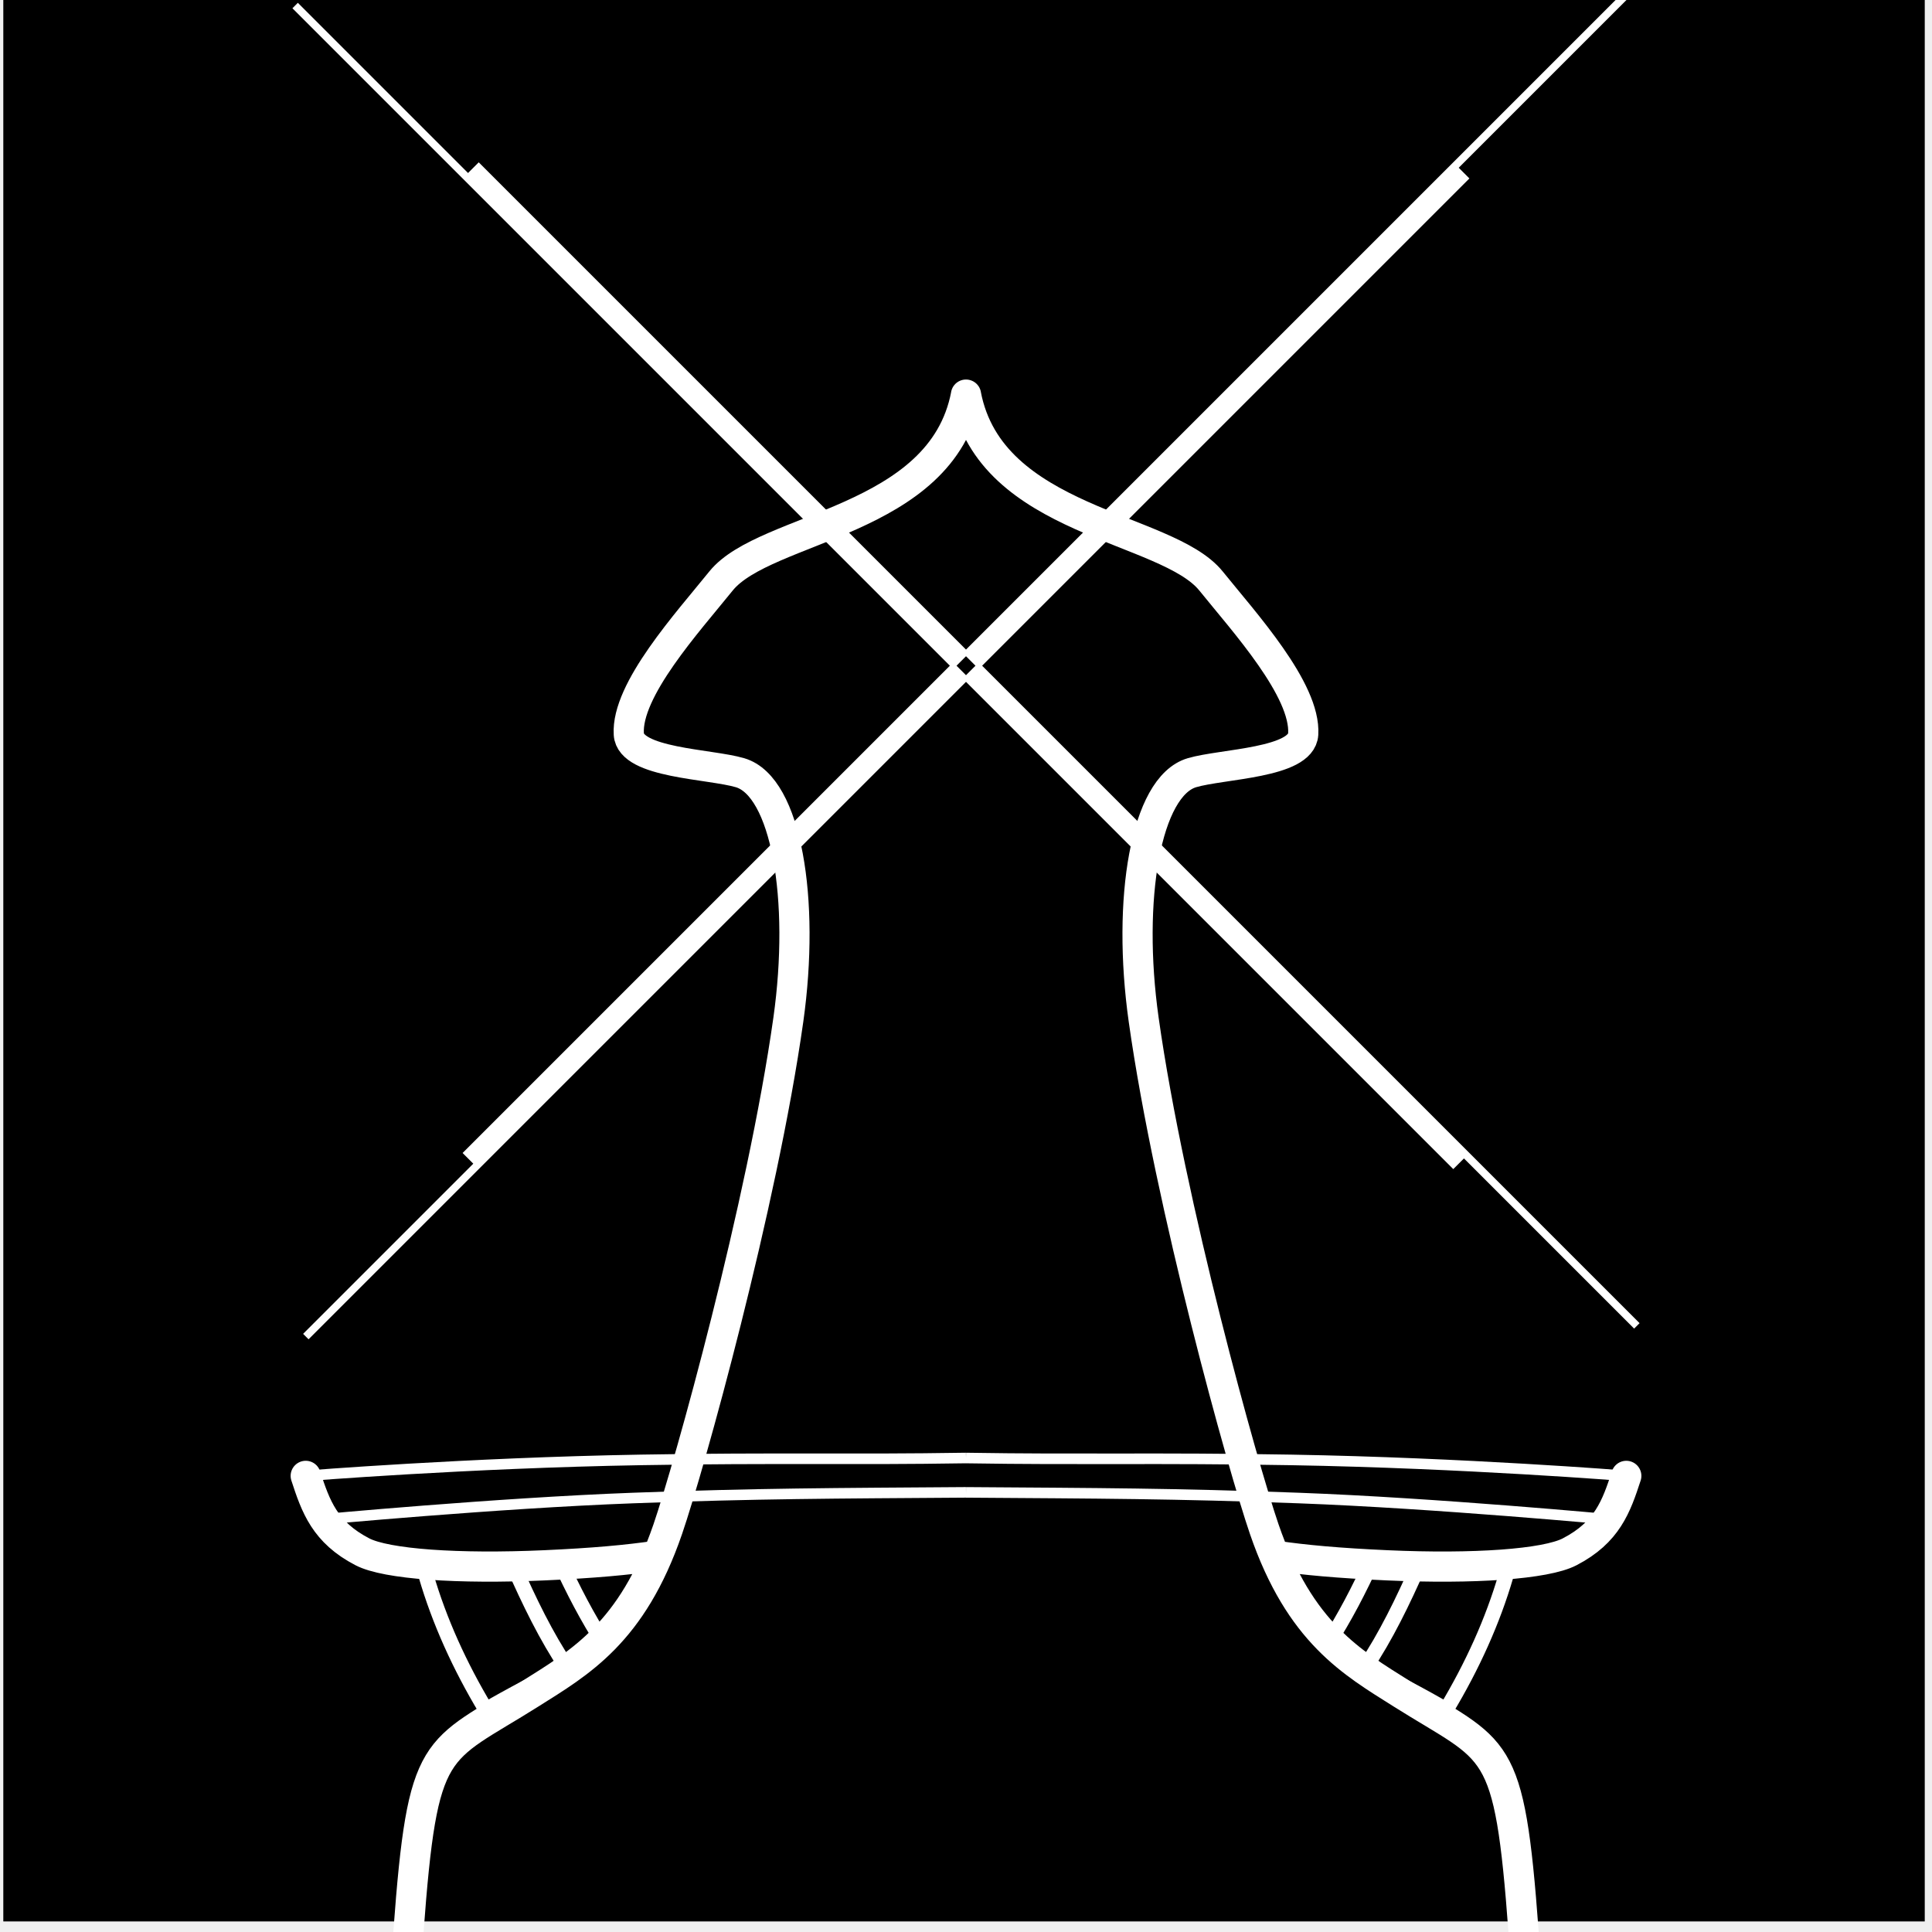
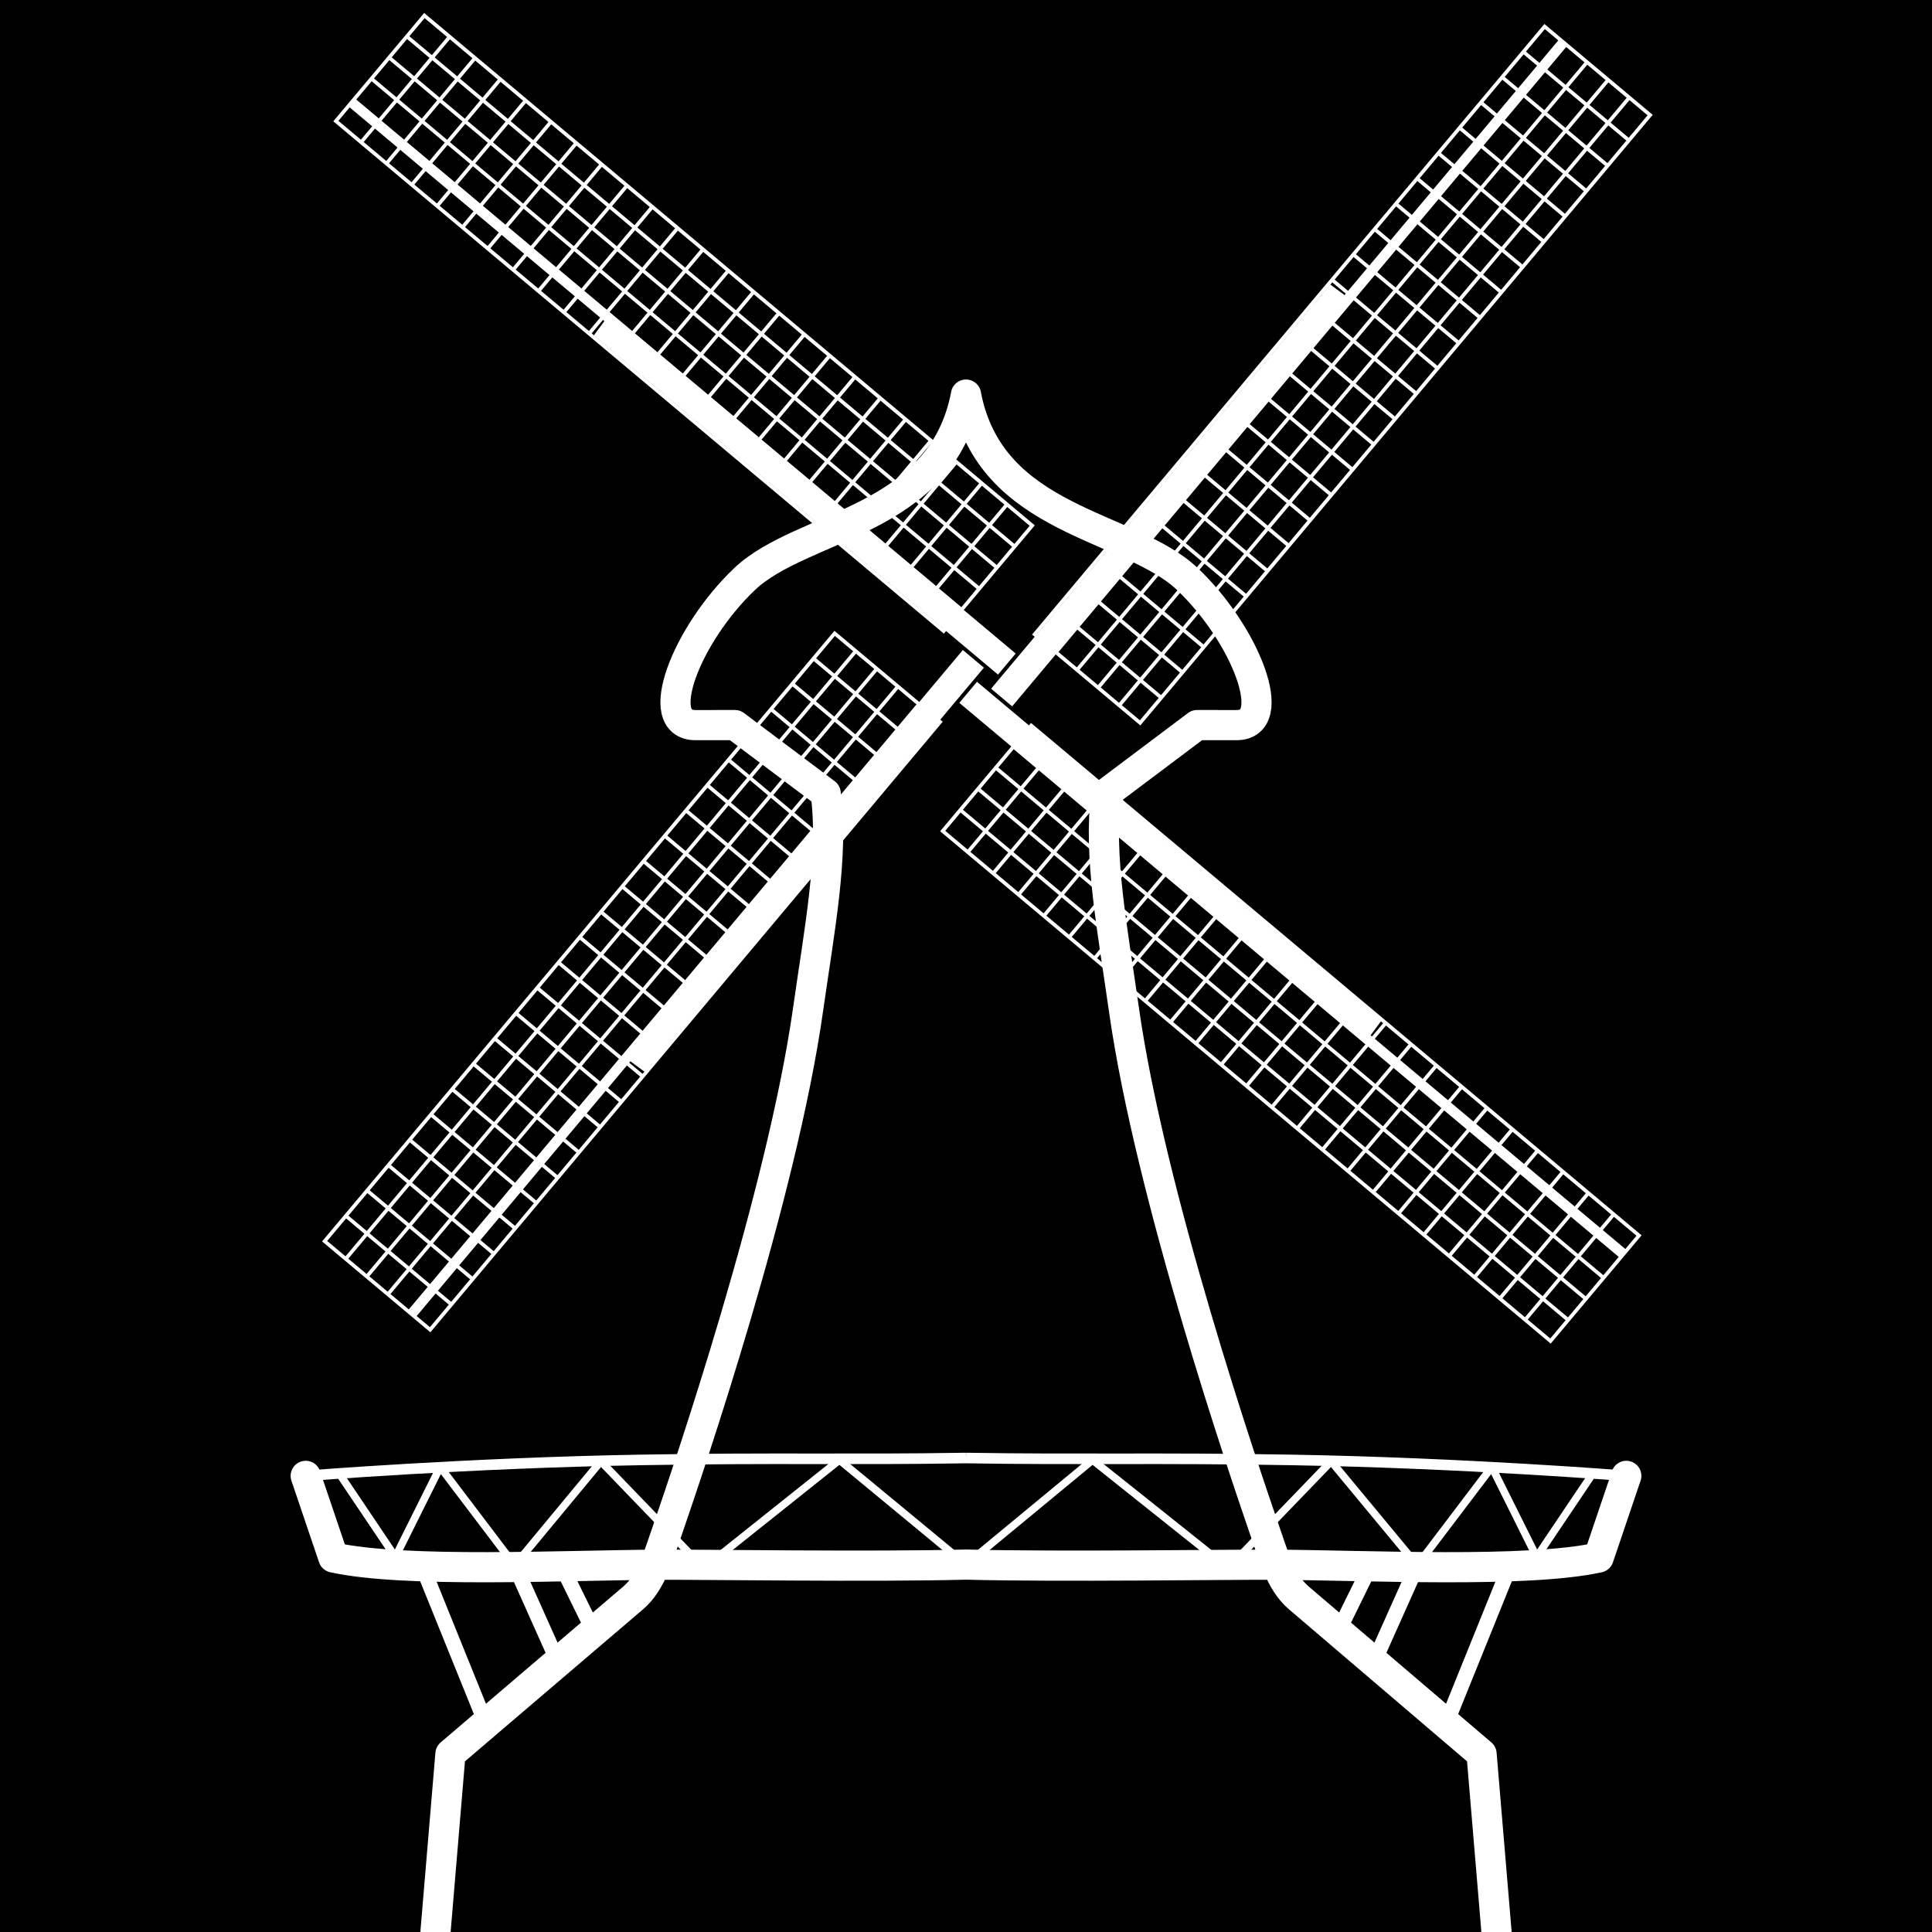
<svg xmlns="http://www.w3.org/2000/svg" width="128" height="128" viewBox="64 64 128 128" version="1.1" id="svg8">
  <defs id="defs2">
    </defs>
  <g id="layer2">
-     <rect style="fill:#000000;stroke:#ffffff;stroke-width:0;stroke-linecap:round;stroke-linejoin:bevel;stroke-miterlimit:4;stroke-dasharray:none" id="rect852" width="127.301" height="127.301" x="64.219" y="63.999" />
+     <rect style="fill:#000000;stroke:#ffffff;stroke-width:0;stroke-linecap:butt;stroke-linejoin:bevel;stroke-miterlimit:4;stroke-dasharray:none;stroke-dashoffset:0" id="rect852" width="128" height="128" x="64" y="64" />
  </g>
  <g id="layer1">
    <g id="g62" style="stroke:#ffffff">
-       <path id="path70" style="fill:none;stroke:#ffffff;stroke-width:2;stroke-linecap:round;stroke-linejoin:bevel;stroke-miterlimit:4;stroke-dasharray:none;stroke-opacity:1;paint-order:normal" transform="translate(0,10.07626)" d="m 164.941,181.925 c -0.945,-12.836 -1.73,-11.785 -8.079,-15.789 -3.26,-2.056 -6.741,-4.018 -9.104,-10.906 -1.401,-4.084 -6.248,-21.443 -7.987,-33.754 -1.122,-7.949 0.128,-15.452 3.2,-16.359 2.014,-0.594 7.25,-0.628 7.37,-2.554 0.183,-2.934 -3.922,-7.434 -6.104,-10.142 -2.935,-3.644 -14.617,-3.866 -16.238,-12.353 m 43.747,71.637 c -0.663,2.031 -1.262,3.739 -3.756,5.032 -1.584,0.821 -6.355,1.149 -12.074,0.893 -3.255,-0.146 -5.5,-0.353 -7.406,-0.634 m -57.45,24.93 c 0.945,-12.836 1.73,-11.785 8.079,-15.789 3.26,-2.056 6.741,-4.018 9.104,-10.906 1.401,-4.084 6.248,-21.443 7.987,-33.754 1.122,-7.949 -0.128,-15.452 -3.2,-16.359 -2.014,-0.594 -7.25,-0.628 -7.37,-2.554 -0.183,-2.934 3.922,-7.434 6.104,-10.142 2.935,-3.644 14.617,-3.866 16.238,-12.353 M 84.255,151.704 c 0.663,2.031 1.262,3.739 3.756,5.032 1.584,0.821 6.355,1.149 12.074,0.893 3.255,-0.146 5.5,-0.353 7.406,-0.634" />
-       <path style="fill:none;stroke:#ffffff;stroke-width:0.7;stroke-linecap:butt;stroke-linejoin:miter;stroke-opacity:1;stroke-miterlimit:4;stroke-dasharray:none" d="m 128,160.598 c 7.804,0.124 12.544,-0.029 21.54,0.125 11.485,0.197 22.205,1.057 22.205,1.057 l -0.87,2.907 c 0,0 -11.751,-1.101 -20.812,-1.438 -8.32,-0.308 -13.177,-0.312 -22.062,-0.375 m 0,-2.277 c -7.804,0.124 -12.544,-0.029 -21.54,0.125 -11.485,0.197 -22.205,1.057 -22.205,1.057 l 0.87,2.907 c 0,0 11.751,-1.101 20.812,-1.438 8.32,-0.308 13.177,-0.312 22.062,-0.375" id="path58" />
+       <path id="path70" style="fill:none;stroke:#ffffff;stroke-width:1.999;stroke-linecap:round;stroke-linejoin:round;stroke-miterlimit:4;stroke-dasharray:none;stroke-opacity:1;paint-order:normal" transform="translate(0,10.07626)" d="m 163.148,181.925 -0.991,-11.801 -12.111,-10.339 c -1.232,-1.052 -1.676,-2.836 -2.289,-4.555 -1.401,-4.084 -7.563,-22.16 -9.301,-34.471 -0.736,-5.211 -1.709,-10.17 -1.16,-14.277 l 6.012,-4.519 2.612,0.002 c 2.94,0.002 0.614,-5.992 -3.236,-9.664 -3.85,-3.672 -13.063,-3.747 -14.685,-12.234 m 43.747,71.637 -1.832,5.408 c -4.722,1.042 -15.329,0.515 -21.405,0.479 -3.218,-0.019 -14.212,0.153 -20.509,-0.009 m -35.148,24.343 0.991,-11.801 12.111,-10.339 c 1.232,-1.052 1.676,-2.836 2.289,-4.555 1.401,-4.084 7.563,-22.16 9.301,-34.471 0.736,-5.211 1.709,-10.17 1.16,-14.277 l -6.012,-4.519 -2.612,0.002 c -2.94,0.002 -0.614,-5.992 3.236,-9.664 3.85,-3.672 13.063,-3.747 14.685,-12.234 m -43.747,71.637 1.832,5.408 c 4.722,1.042 15.329,0.515 21.405,0.479 3.218,-0.019 14.212,0.153 20.509,-0.009" />
+       <path style="fill:none;stroke:#ffffff;stroke-width:0.7;stroke-linecap:butt;stroke-linejoin:miter;stroke-miterlimit:4;stroke-dasharray:none;stroke-opacity:1" d="m 128,160.598 c 7.804,0.124 12.544,-0.029 21.54,0.125 11.485,0.197 22.205,1.057 22.205,1.057 M 128,160.598 c -7.804,0.124 -12.544,-0.029 -21.54,0.125 -11.485,0.197 -22.205,1.057 -22.205,1.057" id="path58" />
    </g>
-     <path style="fill:#ffffff;stroke:#000000;stroke-width:0;stroke-linecap:butt;stroke-linejoin:miter;stroke-miterlimit:4;stroke-dasharray:none;stroke-opacity:1" d="m 128.534,98.877 32.503,32.503 0.708,-0.708 11.275,11.275 0.361,-0.361 -43.778,-43.778 z m 1.069,-0.628 32.503,-32.503 -0.708,-0.708 11.275,-11.275 -0.361,-0.361 -43.778,43.778 z M 128.975,97.181 96.472,64.678 95.764,65.386 84.488,54.11 84.128,54.471 127.906,98.249 Z m -1.069,0.628 -32.503,32.503 0.708,0.708 -11.275,11.275 0.361,0.361 43.778,-43.778 z" id="path80" transform="translate(-0.754375,10.07627)" />
-     <path style="fill:none;stroke:#ffffff;stroke-width:1px;stroke-linecap:butt;stroke-linejoin:miter;stroke-opacity:1" d="m 163.774,168.393 c -0.878,3.004 -2.213,5.964 -3.966,8.884 -1.394,-0.817 -3.945,-2.196 -5.376,-2.792 1.387,-2.063 2.51,-4.39 3.567,-6.783 l -3.022,-0.413 c -0.937,2.048 -1.922,3.936 -2.983,5.568 m -59.766,-4.466 c 0.878,3.004 2.213,5.964 3.966,8.884 1.394,-0.817 3.945,-2.196 5.376,-2.792 -1.387,-2.063 -2.51,-4.39 -3.567,-6.783 l 3.022,-0.413 c 0.937,2.048 1.922,3.936 2.983,5.568" id="path43" />
+     <g id="g1758" style="opacity:1" transform="matrix(0.8473129,0,0,0.8473129,19.6975,16.57432)">
+       <g id="g3715" style="stroke:#ffffff" transform="matrix(0.5699641,0,0,0.5699641,118.0922,116.1472)" />
+       <g id="g3763" style="stroke:#ffffff" transform="matrix(0.5699641,0,0,0.5699641,118.0922,116.1472)" />
+       <path id="rect3765" style="fill:none;stroke:#ffffff;stroke-width:0.285" d="m 125.996,120.951 6.923,-8.251 47.526,39.879 -6.923,8.251 z m 45.546,38.217 6.923,-8.251 m -8.904,6.589 6.923,-8.251 m -8.904,6.589 6.923,-8.251 m -8.904,6.589 6.923,-8.251 m -8.904,6.589 6.923,-8.251 m -8.904,6.589 6.923,-8.251 m -8.904,6.589 6.923,-8.251 m -8.904,6.589 6.923,-8.251 m -8.904,6.589 6.923,-8.251 m -8.904,6.589 6.923,-8.251 m -8.904,6.589 6.923,-8.251 m -8.904,6.589 6.923,-8.251 m -8.904,6.589 6.923,-8.251 m -8.904,6.589 6.923,-8.251 m -8.904,6.589 6.923,-8.251 m -8.904,6.589 6.923,-8.251 m -8.904,6.589 6.923,-8.251 m -8.904,6.589 6.923,-8.251 m -8.904,6.589 6.923,-8.251 m -8.904,6.589 6.923,-8.251 m -8.904,6.589 6.923,-8.251 m -8.904,6.589 6.923,-8.251 m -8.904,6.589 6.923,-8.251 m -3.365,-0.011 47.526,39.879 m -48.911,-38.229 47.526,39.879 m -48.911,-38.229 47.526,39.879 m -48.911,-38.229 47.526,39.879 m -33.455,-46.676 -8.251,-6.923 39.879,-47.526 8.251,6.923 z M 179.669,66.959 171.418,60.035 m 6.589,8.904 -8.251,-6.923 m 6.589,8.904 -8.251,-6.923 m 6.589,8.904 -8.251,-6.923 m 6.589,8.904 -8.251,-6.923 m 6.589,8.904 -8.251,-6.923 m 6.589,8.904 -8.251,-6.923 m 6.589,8.904 -8.251,-6.923 m 6.589,8.904 -8.251,-6.923 m 6.589,8.904 -8.251,-6.923 m 6.589,8.904 -8.251,-6.923 m 6.589,8.904 -8.251,-6.923 m 6.589,8.904 -8.251,-6.923 m 6.589,8.904 -8.251,-6.923 m 6.589,8.904 -8.251,-6.923 m 6.589,8.904 -8.251,-6.923 m 6.589,8.904 -8.251,-6.923 m 6.589,8.904 -8.251,-6.923 m 6.589,8.904 -8.251,-6.923 m 6.589,8.904 -8.251,-6.923 m 6.589,8.904 -8.251,-6.923 m 6.589,8.904 -8.251,-6.923 m 6.589,8.904 -8.251,-6.923 m -0.011,3.365 39.879,-47.526 m -38.229,48.911 39.879,-47.526 m -38.229,48.911 39.879,-47.526 m -38.229,48.911 39.879,-47.526 m -46.676,33.455 -6.923,8.251 -47.526,-39.879 6.923,-8.251 z M 87.459,58.831 80.535,67.082 m 8.904,-6.589 -6.923,8.251 m 8.904,-6.589 -6.923,8.251 m 8.904,-6.589 -6.923,8.251 m 8.904,-6.589 -6.923,8.251 m 8.904,-6.589 -6.923,8.251 m 8.904,-6.589 -6.923,8.251 m 8.904,-6.589 -6.923,8.251 m 8.904,-6.589 -6.923,8.251 m 8.904,-6.589 -6.923,8.251 m 8.904,-6.589 -6.923,8.251 m 8.904,-6.589 -6.923,8.251 m 8.904,-6.589 -6.923,8.251 m 8.904,-6.589 -6.923,8.251 m 8.904,-6.589 -6.923,8.251 m 8.904,-6.589 -6.923,8.251 m 8.904,-6.589 -6.923,8.251 m 8.904,-6.589 -6.923,8.251 m 8.904,-6.589 -6.923,8.251 m 8.904,-6.589 -6.923,8.251 m 8.904,-6.589 -6.923,8.251 m 8.904,-6.589 -6.923,8.251 m 8.904,-6.589 -6.923,8.251 m 3.365,0.011 L 79.94,63.771 M 128.85,101.999 81.324,62.12 M 130.235,100.349 82.709,60.47 M 131.62,98.699 84.094,58.82 m 33.455,46.676 8.251,6.923 -39.879,47.526 -8.251,-6.923 z m -38.217,45.546 8.251,6.923 m -6.589,-8.904 8.251,6.923 m -6.589,-8.904 8.251,6.923 m -6.589,-8.904 8.251,6.923 m -6.589,-8.904 8.251,6.923 m -6.589,-8.904 8.251,6.923 m -6.589,-8.904 8.251,6.923 m -6.589,-8.904 8.251,6.923 m -6.589,-8.904 8.251,6.923 m -6.589,-8.904 8.251,6.923 m -6.589,-8.904 8.251,6.923 m -6.589,-8.904 8.251,6.923 m -6.589,-8.904 8.251,6.923 m -6.589,-8.904 8.251,6.923 m -6.589,-8.904 8.251,6.923 m -6.589,-8.904 8.251,6.923 m -6.589,-8.904 8.251,6.923 m -6.589,-8.904 8.251,6.923 m -6.589,-8.904 8.251,6.923 m -6.589,-8.904 8.251,6.923 m -6.589,-8.904 8.251,6.923 m -6.589,-8.904 8.251,6.923 m -6.589,-8.904 8.251,6.923 m 0.011,-3.365 -39.879,47.526 m 38.229,-48.911 -39.879,47.526 m 38.229,-48.911 -39.879,47.526 M 119.199,106.88 79.32,154.406" />
+       <path style="fill:#ffffff;stroke:#000000;stroke-width:0;stroke-linecap:butt;stroke-linejoin:miter;stroke-miterlimit:4;stroke-dasharray:none;stroke-opacity:1" d="m 128.677,109.282 31.605,26.52 -0.826,1.119 20.037,16.813 -0.489,0.583 -51.708,-43.389 z m 1.104,0.541 26.52,-31.605 1.119,0.826 16.813,-20.037 0.583,0.489 -43.389,51.708 z m 0.541,-1.104 -31.605,-26.52 0.826,-1.119 -20.037,-16.813 0.489,-0.583 51.708,43.389 z m -1.104,-0.541 -26.52,31.605 -1.119,-0.826 -16.813,20.037 -0.583,-0.489 43.389,-51.708 z" id="path80" />
+     </g>
+     <path style="fill:none;stroke:#ffffff;stroke-width:1px;stroke-linecap:butt;stroke-linejoin:miter;stroke-opacity:1" d="m 163.774,168.393 -3.842,9.502 -4.832,-3.933 2.8,-6.258 -3.221,0.282 -2.017,4.11 m -60.435,-3.702 3.842,9.502 4.832,-3.933 -2.8,-6.258 3.221,0.282 2.017,4.11" id="path43" />
+     <path style="fill:none;stroke:#ffffff;stroke-width:0.5;stroke-linecap:butt;stroke-linejoin:round;stroke-miterlimit:4;stroke-dasharray:none;stroke-opacity:1" d="m 128,167.658 8.384,-6.928 8.986,7.166 6.824,-7.077 5.706,6.884 4.936,-6.511 2.971,5.962 3.677,-5.466 M 128,167.658 l -8.384,-6.928 -8.986,7.166 -6.824,-7.077 -5.706,6.884 -4.936,-6.511 -2.971,5.962 -3.677,-5.466" id="path853" />
  </g>
</svg>
